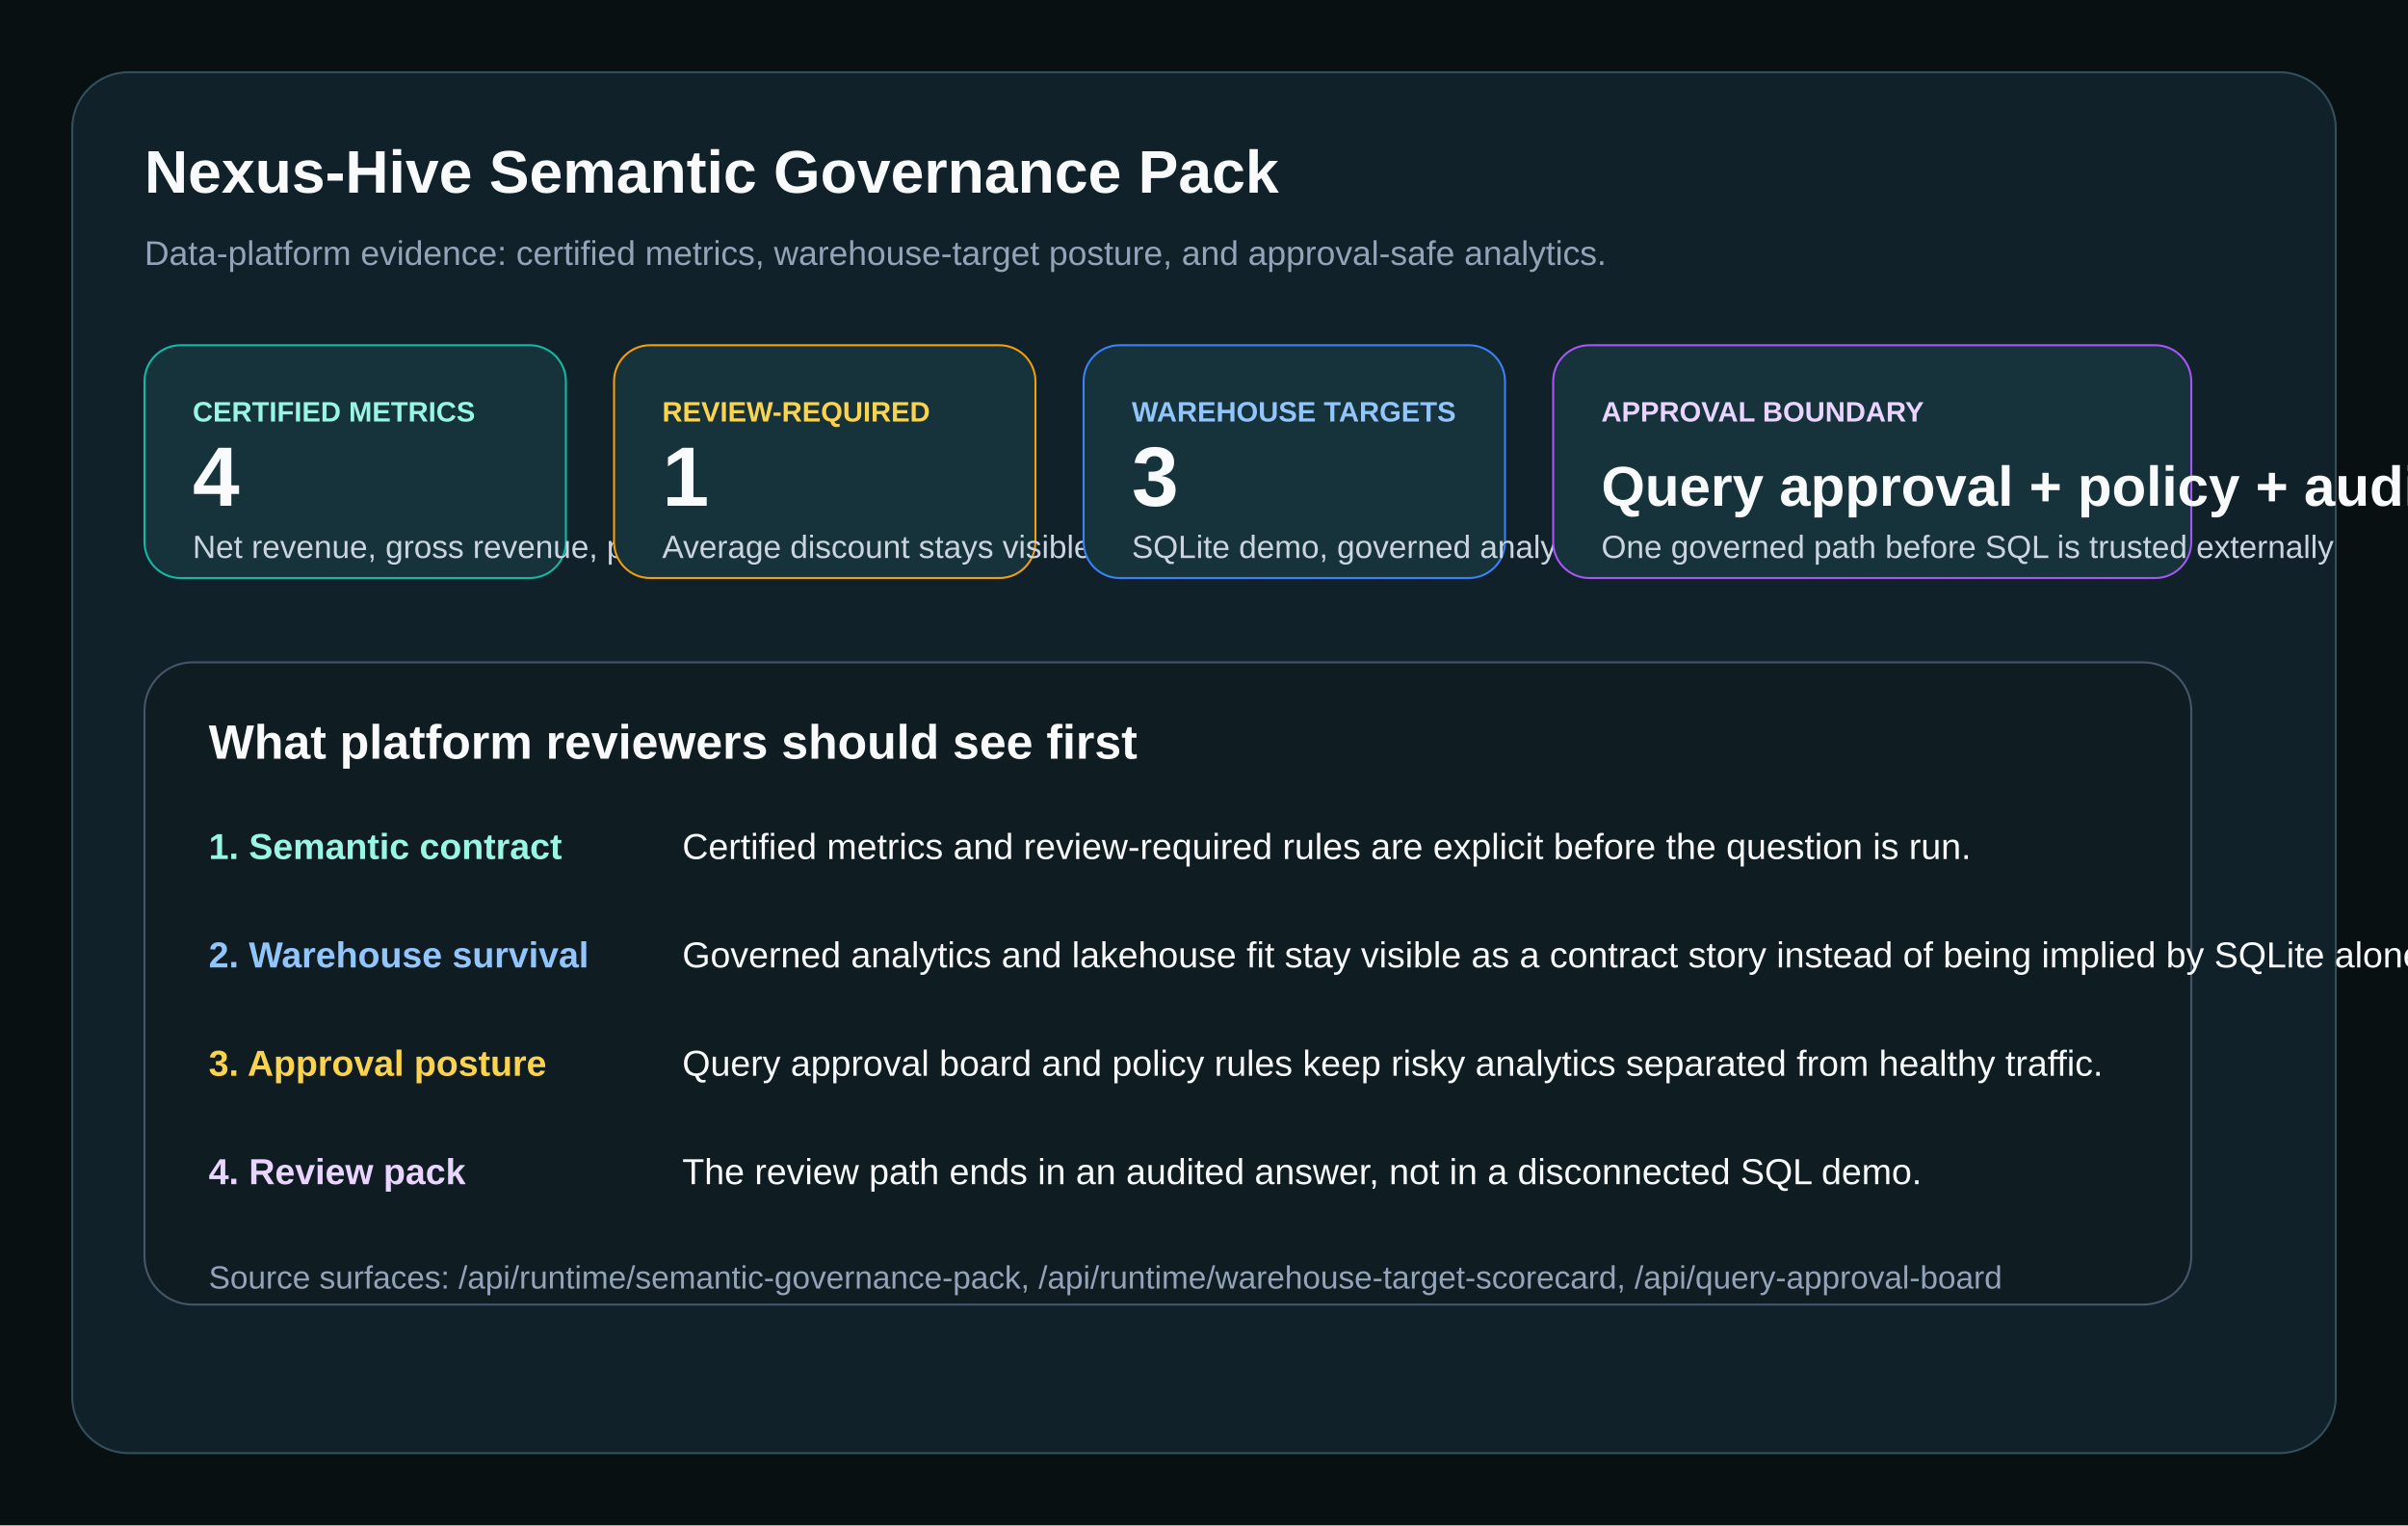
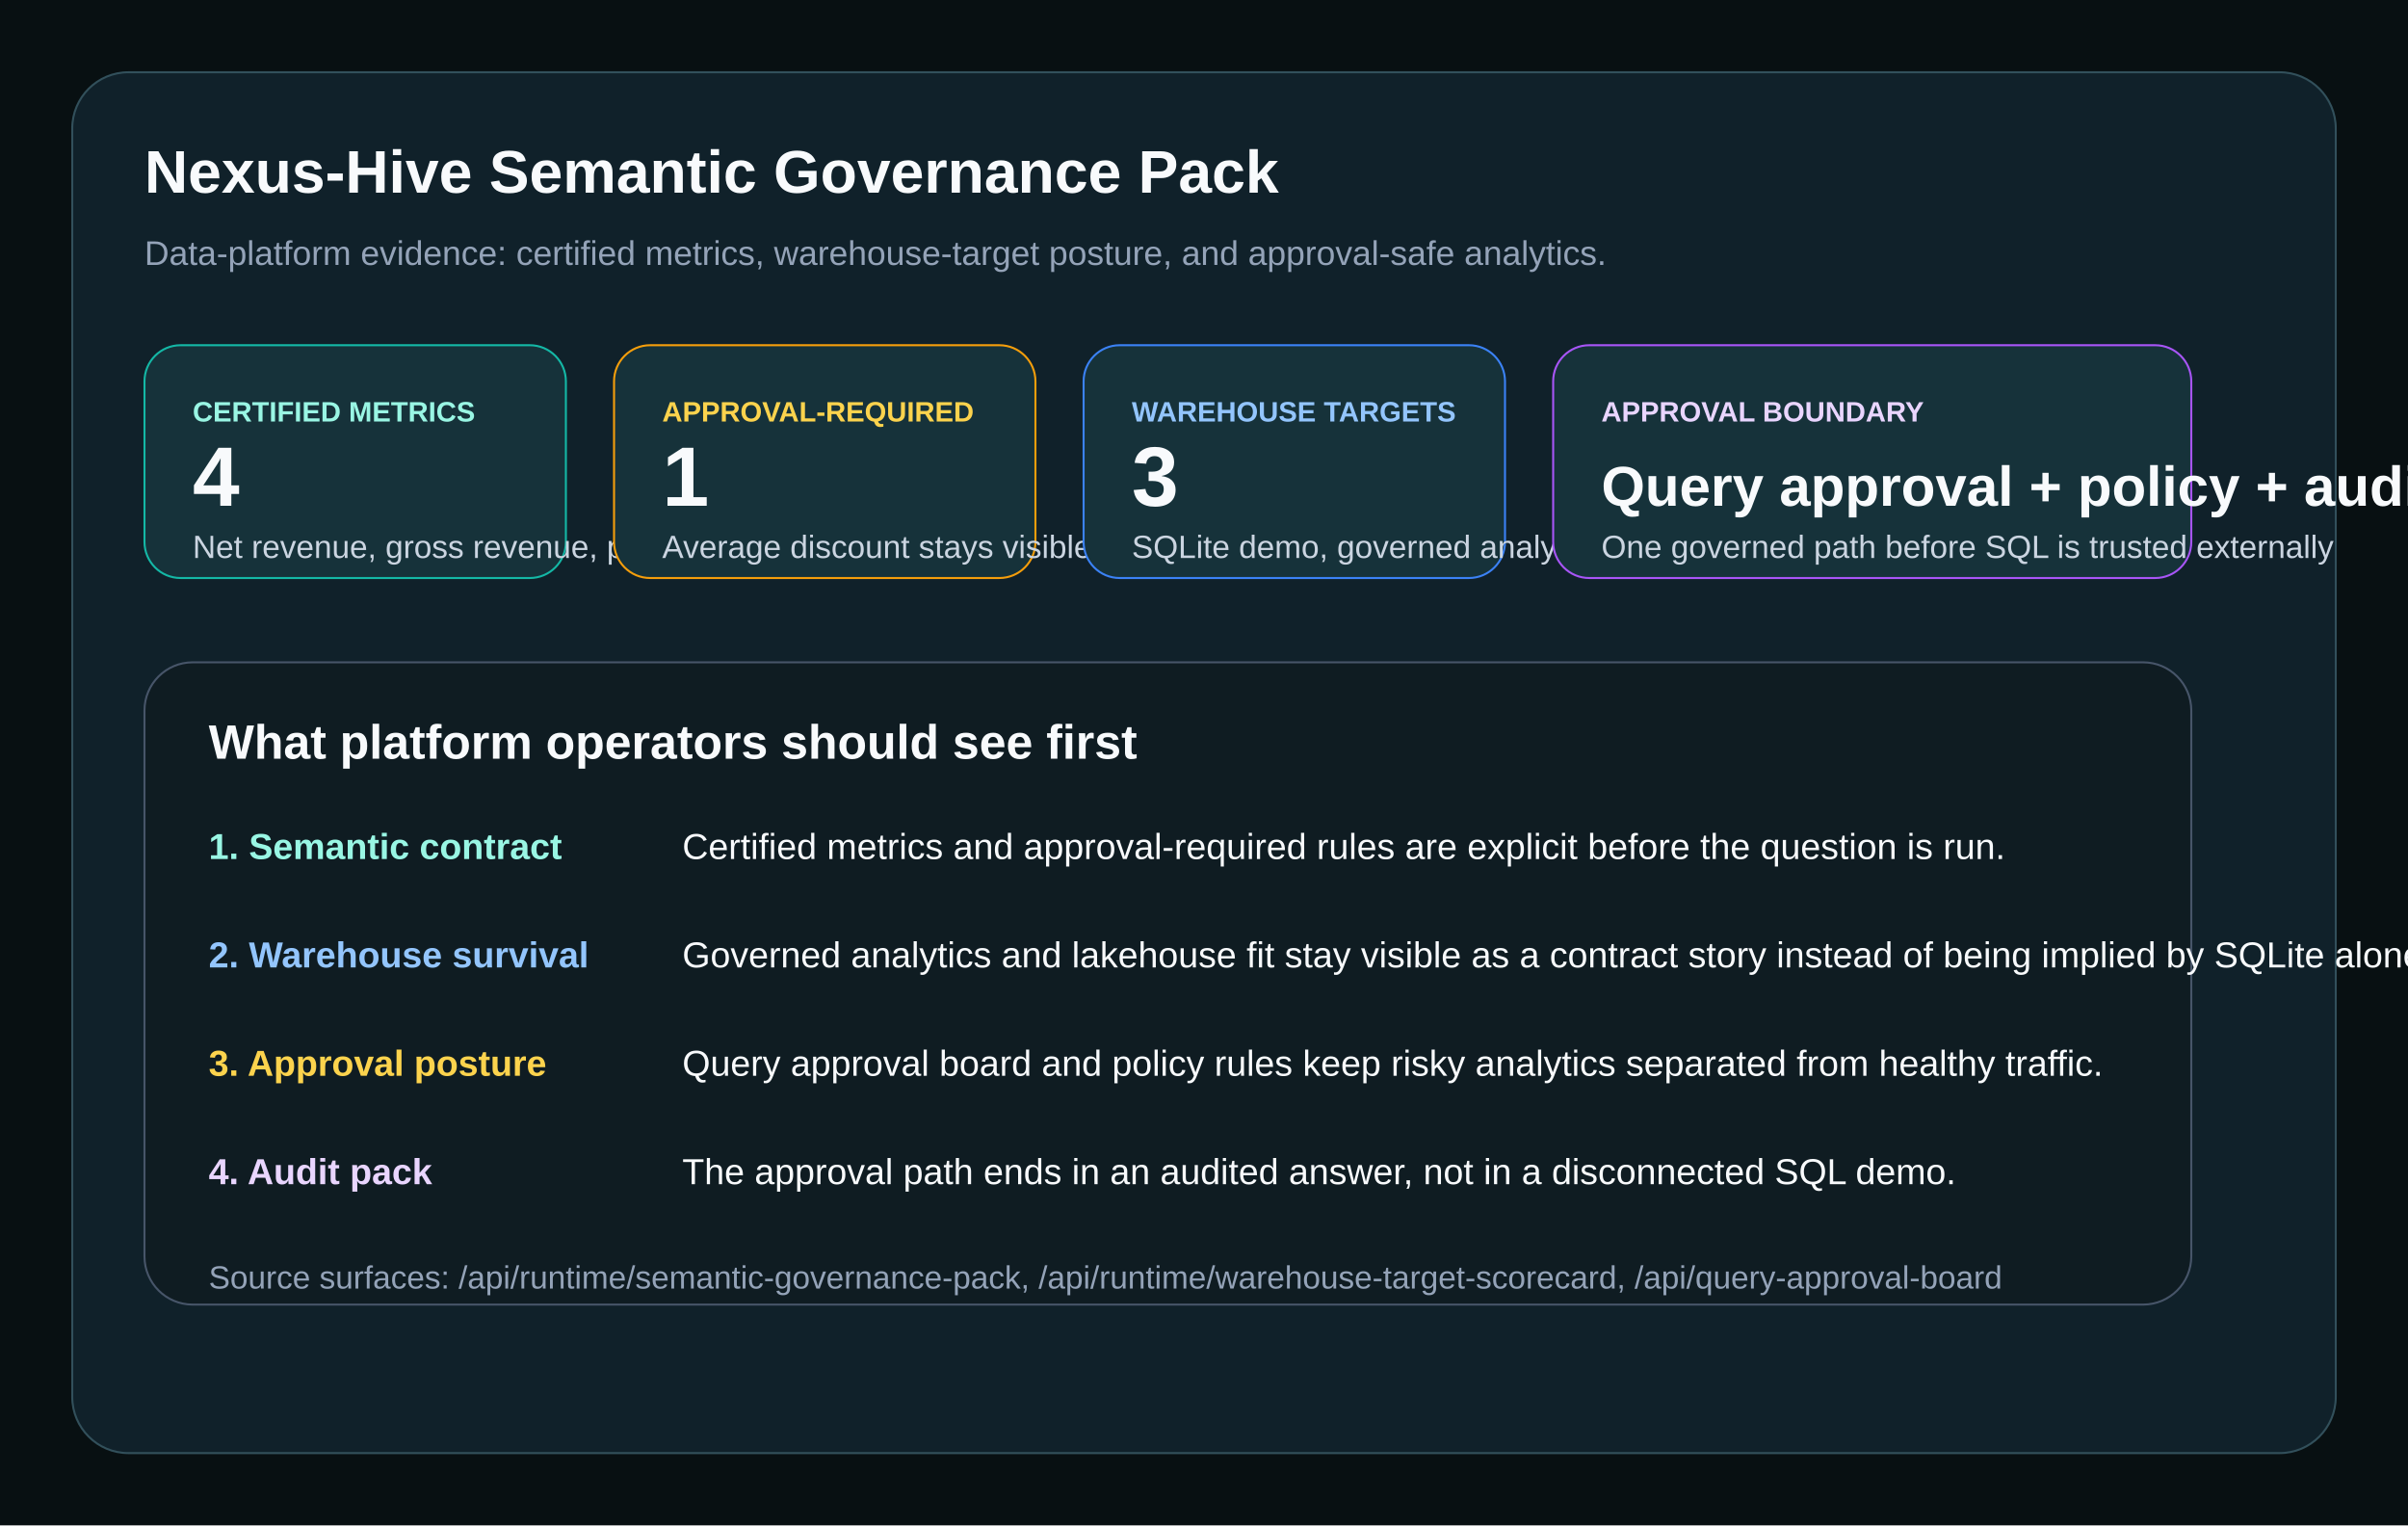
<svg xmlns="http://www.w3.org/2000/svg" width="1200" height="760" viewBox="0 0 1200 760" fill="none" role="img" aria-labelledby="title desc">
  <rect width="1200" height="760" fill="#081012" />
  <rect x="36" y="36" width="1128" height="688" rx="28" fill="#10212A" stroke="#32505B" />
  <text x="72" y="96" fill="#F8FAFC" font-family="Arial, sans-serif" font-size="30" font-weight="700">Nexus-Hive Semantic Governance Pack</text>
  <text x="72" y="132" fill="#94A3B8" font-family="Arial, sans-serif" font-size="17">Data-platform evidence: certified metrics, warehouse-target posture, and approval-safe analytics.</text>
  <rect x="72" y="172" width="210" height="116" rx="18" fill="#16323A" stroke="#14B8A6" />
  <text x="96" y="210" fill="#99F6E4" font-family="Arial, sans-serif" font-size="14" font-weight="700">CERTIFIED METRICS</text>
  <text x="96" y="252" fill="#F8FAFC" font-family="Arial, sans-serif" font-size="42" font-weight="700">4</text>
  <text x="96" y="278" fill="#CBD5E1" font-family="Arial, sans-serif" font-size="16">Net revenue, gross revenue, profit, units sold</text>
  <rect x="306" y="172" width="210" height="116" rx="18" fill="#16323A" stroke="#F59E0B" />
-   <text x="330" y="210" fill="#FCD34D" font-family="Arial, sans-serif" font-size="14" font-weight="700">REVIEW-REQUIRED</text>
+   <text x="330" y="210" fill="#FCD34D" font-family="Arial, sans-serif" font-size="14" font-weight="700">APPROVAL-REQUIRED</text>
  <text x="330" y="252" fill="#F8FAFC" font-family="Arial, sans-serif" font-size="42" font-weight="700">1</text>
  <text x="330" y="278" fill="#CBD5E1" font-family="Arial, sans-serif" font-size="16">Average discount stays visible, not hidden</text>
  <rect x="540" y="172" width="210" height="116" rx="18" fill="#16323A" stroke="#3B82F6" />
  <text x="564" y="210" fill="#93C5FD" font-family="Arial, sans-serif" font-size="14" font-weight="700">WAREHOUSE TARGETS</text>
  <text x="564" y="252" fill="#F8FAFC" font-family="Arial, sans-serif" font-size="42" font-weight="700">3</text>
  <text x="564" y="278" fill="#CBD5E1" font-family="Arial, sans-serif" font-size="16">SQLite demo, governed analytics contract, lakehouse contract</text>
  <rect x="774" y="172" width="318" height="116" rx="18" fill="#16323A" stroke="#A855F7" />
  <text x="798" y="210" fill="#E9D5FF" font-family="Arial, sans-serif" font-size="14" font-weight="700">APPROVAL BOUNDARY</text>
  <text x="798" y="252" fill="#F8FAFC" font-family="Arial, sans-serif" font-size="28" font-weight="700">Query approval + policy + audit</text>
  <text x="798" y="278" fill="#CBD5E1" font-family="Arial, sans-serif" font-size="16">One governed path before SQL is trusted externally</text>
  <rect x="72" y="330" width="1020" height="320" rx="24" fill="#0F1C22" stroke="#475569" />
-   <text x="104" y="378" fill="#F8FAFC" font-family="Arial, sans-serif" font-size="24" font-weight="700">What platform reviewers should see first</text>
+   <text x="104" y="378" fill="#F8FAFC" font-family="Arial, sans-serif" font-size="24" font-weight="700">What platform operators should see first</text>
  <text x="104" y="428" fill="#99F6E4" font-family="Arial, sans-serif" font-size="18" font-weight="700">1. Semantic contract</text>
-   <text x="340" y="428" fill="#F8FAFC" font-family="Arial, sans-serif" font-size="18">Certified metrics and review-required rules are explicit before the question is run.</text>
+   <text x="340" y="428" fill="#F8FAFC" font-family="Arial, sans-serif" font-size="18">Certified metrics and approval-required rules are explicit before the question is run.</text>
  <text x="104" y="482" fill="#93C5FD" font-family="Arial, sans-serif" font-size="18" font-weight="700">2. Warehouse survival</text>
  <text x="340" y="482" fill="#F8FAFC" font-family="Arial, sans-serif" font-size="18">Governed analytics and lakehouse fit stay visible as a contract story instead of being implied by SQLite alone.</text>
  <text x="104" y="536" fill="#FCD34D" font-family="Arial, sans-serif" font-size="18" font-weight="700">3. Approval posture</text>
  <text x="340" y="536" fill="#F8FAFC" font-family="Arial, sans-serif" font-size="18">Query approval board and policy rules keep risky analytics separated from healthy traffic.</text>
-   <text x="104" y="590" fill="#E9D5FF" font-family="Arial, sans-serif" font-size="18" font-weight="700">4. Review pack</text>
-   <text x="340" y="590" fill="#F8FAFC" font-family="Arial, sans-serif" font-size="18">The review path ends in an audited answer, not in a disconnected SQL demo.</text>
+   <text x="104" y="590" fill="#E9D5FF" font-family="Arial, sans-serif" font-size="18" font-weight="700">4. Audit pack</text>
+   <text x="340" y="590" fill="#F8FAFC" font-family="Arial, sans-serif" font-size="18">The approval path ends in an audited answer, not in a disconnected SQL demo.</text>
  <text x="104" y="642" fill="#94A3B8" font-family="Arial, sans-serif" font-size="16">Source surfaces: /api/runtime/semantic-governance-pack, /api/runtime/warehouse-target-scorecard, /api/query-approval-board</text>
</svg>
